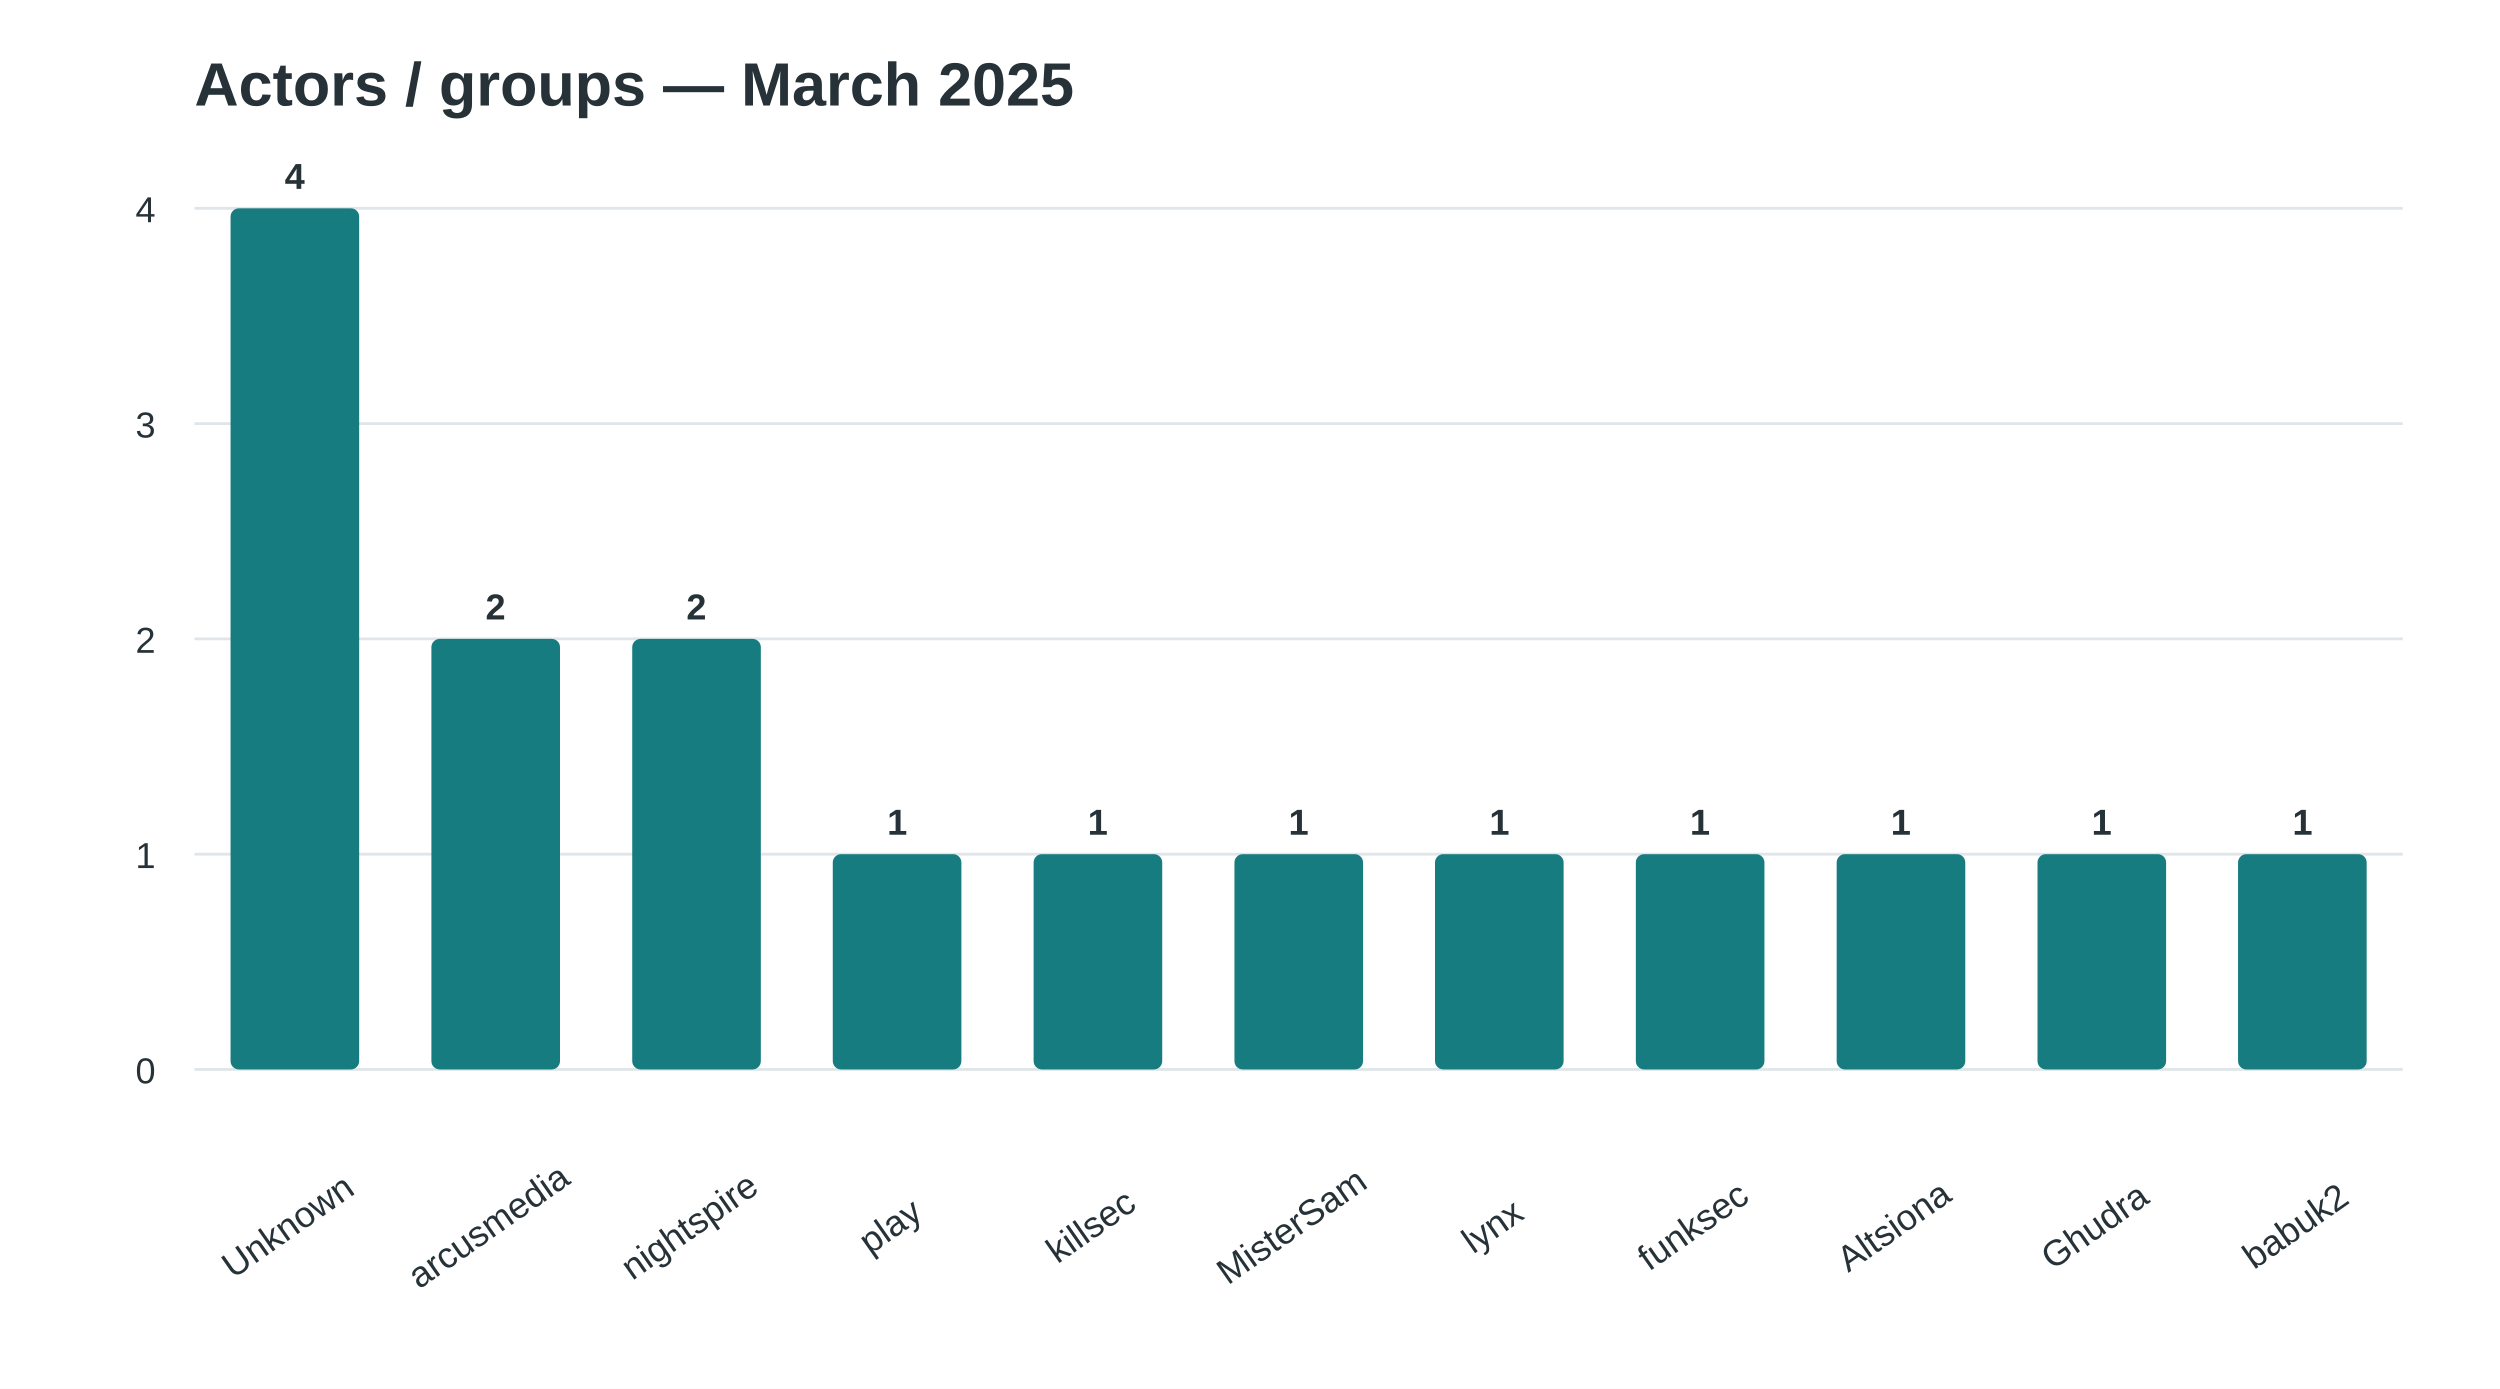
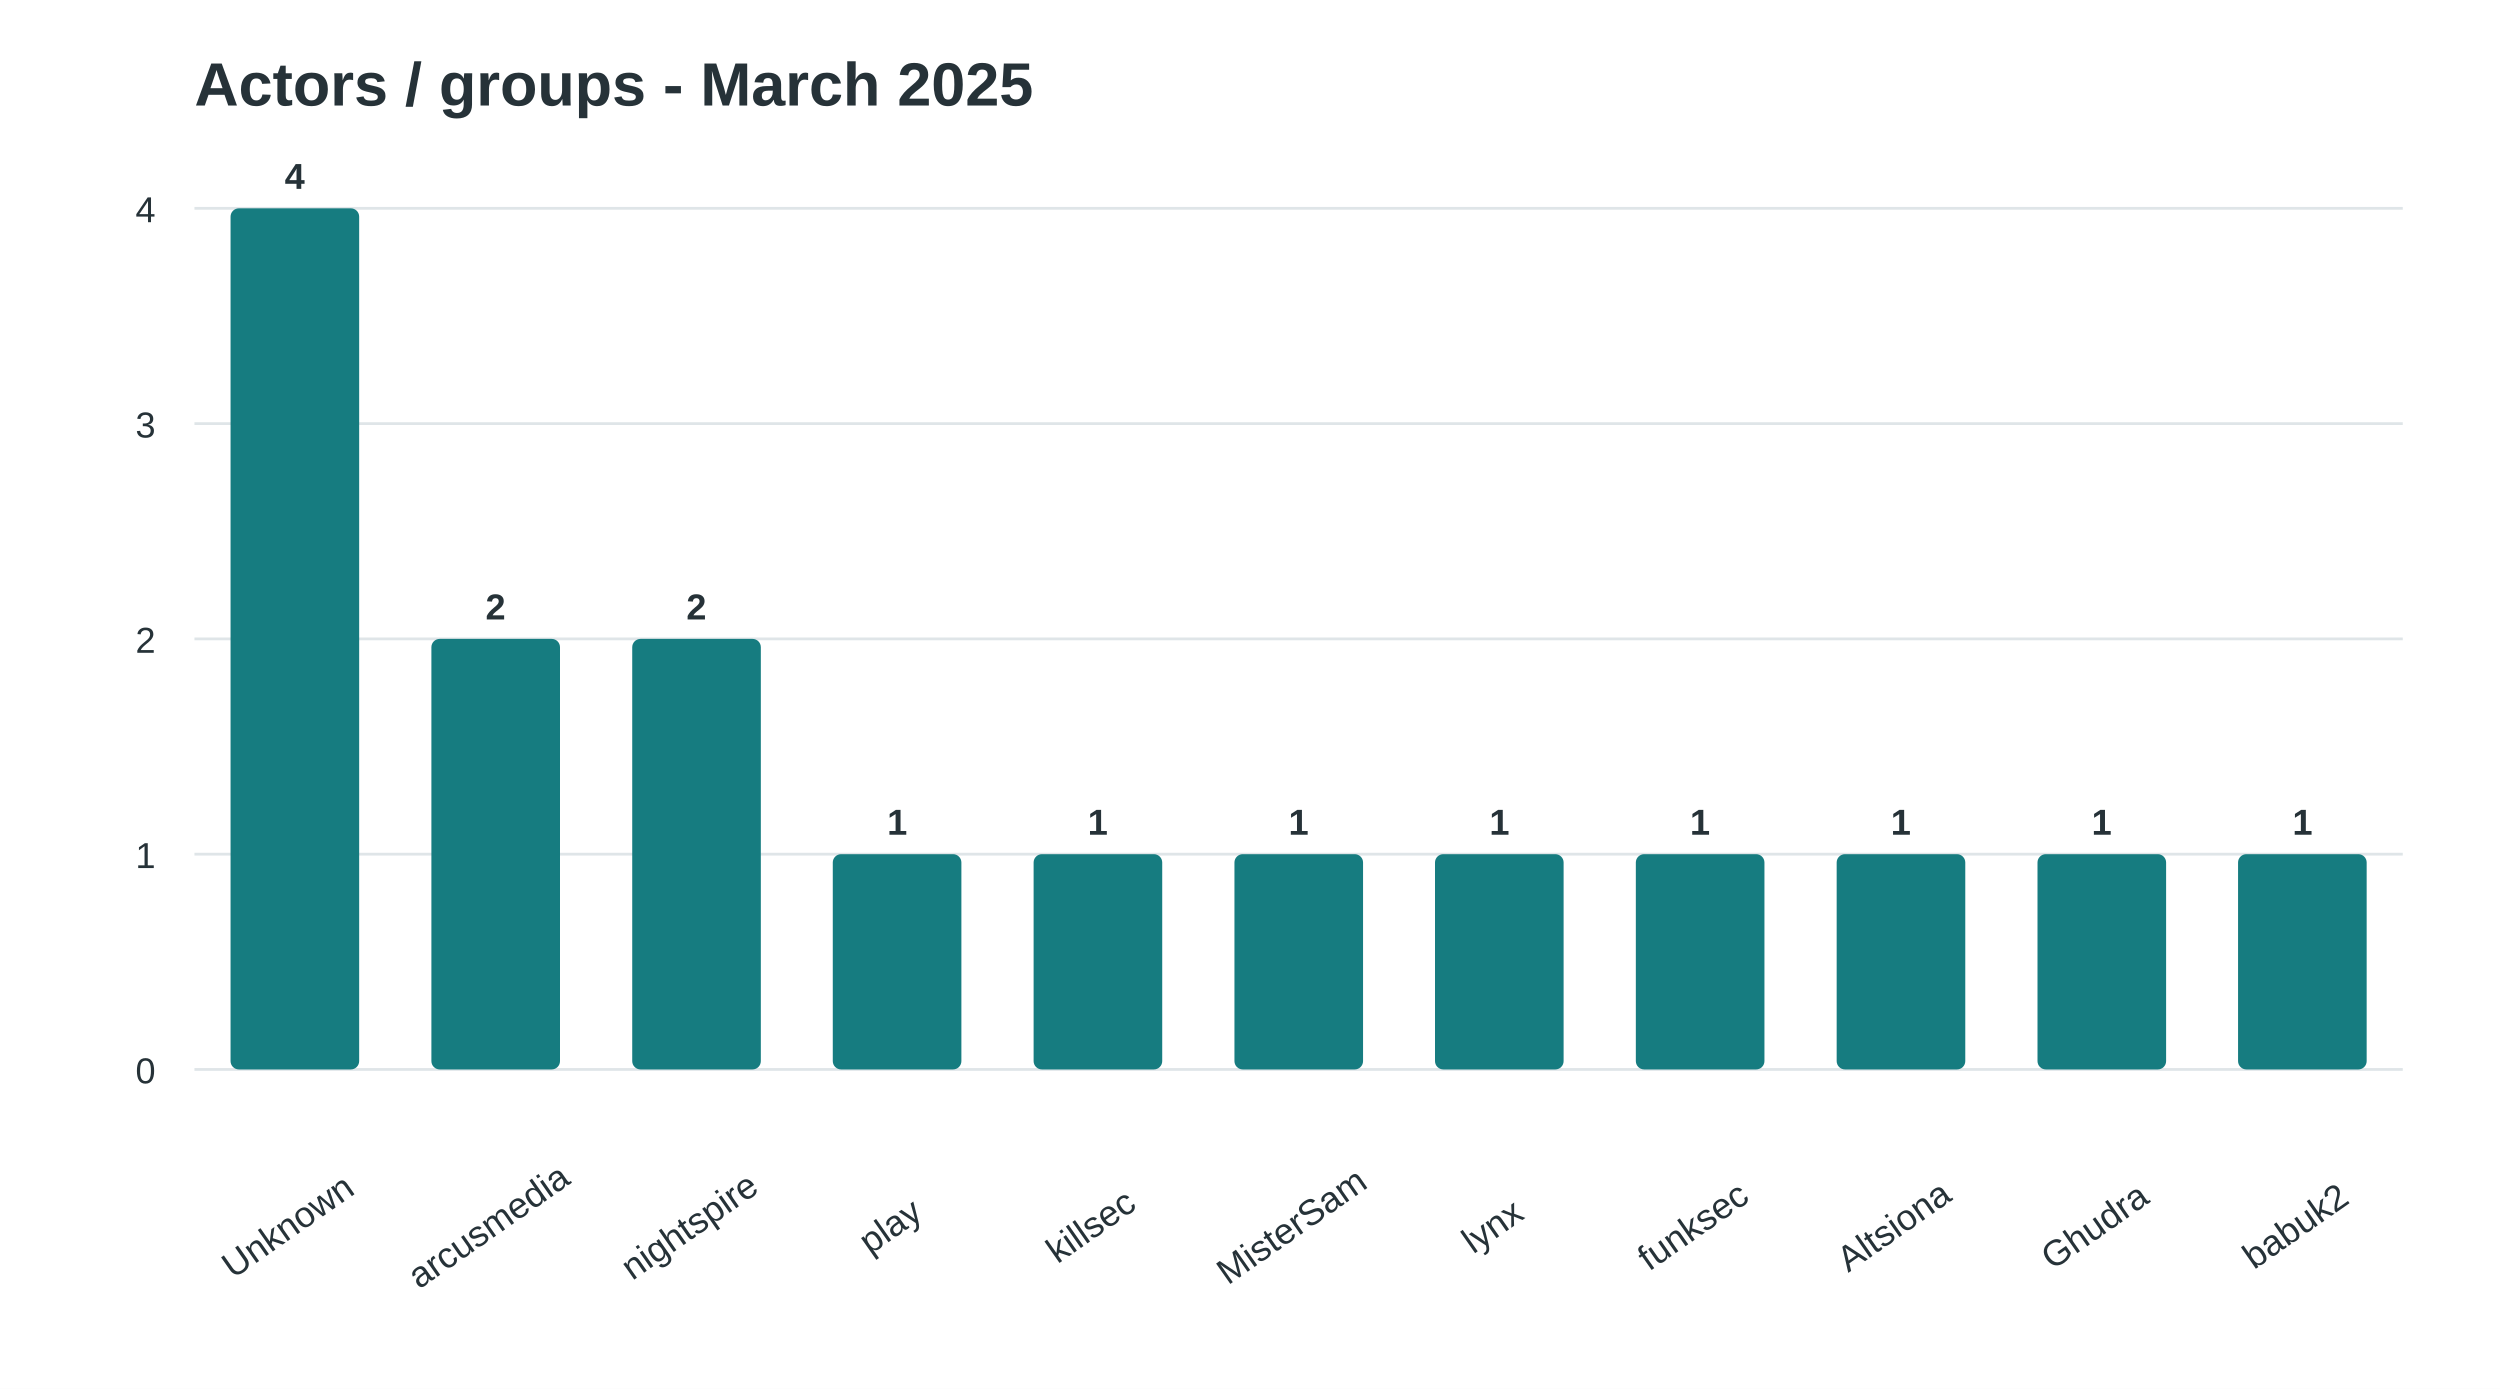
<svg xmlns="http://www.w3.org/2000/svg" width="900" height="500" viewBox="0 0 900 500">
  <rect width="100%" height="100%" fill="#fff" />
  <style>text{font-family:Arial,sans-serif;fill:#263238}.title{font-size:22px;font-weight:700}.label{font-size:13px}.value{font-size:13px;font-weight:700}.grid{stroke:#dfe5e8;stroke-width:1}</style>
-   <text x="70" y="38" class="title">Actors / groups — March 2025</text>
+   <text x="70" y="38" class="title">Actors / groups - March 2025</text>
  <line x1="70" y1="385.0" x2="865" y2="385.0" class="grid" />
  <text x="56" y="390.0" text-anchor="end" class="label">0</text>
  <line x1="70" y1="307.5" x2="865" y2="307.5" class="grid" />
  <text x="56" y="312.5" text-anchor="end" class="label">1</text>
  <line x1="70" y1="230.0" x2="865" y2="230.0" class="grid" />
  <text x="56" y="235.0" text-anchor="end" class="label">2</text>
  <line x1="70" y1="152.5" x2="865" y2="152.5" class="grid" />
  <text x="56" y="157.5" text-anchor="end" class="label">3</text>
  <line x1="70" y1="75.0" x2="865" y2="75.0" class="grid" />
  <text x="56" y="80.0" text-anchor="end" class="label">4</text>
  <rect x="83.0" y="75.0" width="46.3" height="310.0" rx="3" fill="#167c80" />
  <text x="106.1" y="68.0" text-anchor="middle" class="value">4</text>
  <text x="106.1" y="445" text-anchor="middle" class="label" transform="rotate(-35 106.1,445)">Unknown</text>
  <rect x="155.3" y="230.0" width="46.3" height="155.0" rx="3" fill="#167c80" />
  <text x="178.4" y="223.0" text-anchor="middle" class="value">2</text>
  <text x="178.4" y="445" text-anchor="middle" class="label" transform="rotate(-35 178.4,445)">arcusmedia</text>
  <rect x="227.6" y="230.0" width="46.3" height="155.0" rx="3" fill="#167c80" />
  <text x="250.7" y="223.0" text-anchor="middle" class="value">2</text>
  <text x="250.7" y="445" text-anchor="middle" class="label" transform="rotate(-35 250.7,445)">nightspire</text>
  <rect x="299.8" y="307.5" width="46.3" height="77.5" rx="3" fill="#167c80" />
  <text x="323.0" y="300.5" text-anchor="middle" class="value">1</text>
  <text x="323.0" y="445" text-anchor="middle" class="label" transform="rotate(-35 323.0,445)">play</text>
  <rect x="372.1" y="307.5" width="46.3" height="77.5" rx="3" fill="#167c80" />
  <text x="395.2" y="300.5" text-anchor="middle" class="value">1</text>
  <text x="395.2" y="445" text-anchor="middle" class="label" transform="rotate(-35 395.2,445)">killsec</text>
  <rect x="444.4" y="307.5" width="46.3" height="77.5" rx="3" fill="#167c80" />
  <text x="467.5" y="300.5" text-anchor="middle" class="value">1</text>
  <text x="467.5" y="445" text-anchor="middle" class="label" transform="rotate(-35 467.5,445)">MisterSam</text>
  <rect x="516.6" y="307.5" width="46.3" height="77.5" rx="3" fill="#167c80" />
  <text x="539.8" y="300.5" text-anchor="middle" class="value">1</text>
  <text x="539.8" y="445" text-anchor="middle" class="label" transform="rotate(-35 539.8,445)">lynx</text>
  <rect x="588.9" y="307.5" width="46.3" height="77.5" rx="3" fill="#167c80" />
  <text x="612.0" y="300.5" text-anchor="middle" class="value">1</text>
  <text x="612.0" y="445" text-anchor="middle" class="label" transform="rotate(-35 612.0,445)">funksec</text>
  <rect x="661.2" y="307.5" width="46.3" height="77.5" rx="3" fill="#167c80" />
  <text x="684.3" y="300.5" text-anchor="middle" class="value">1</text>
  <text x="684.3" y="445" text-anchor="middle" class="label" transform="rotate(-35 684.3,445)">Altsiona</text>
  <rect x="733.5" y="307.5" width="46.3" height="77.5" rx="3" fill="#167c80" />
  <text x="756.6" y="300.5" text-anchor="middle" class="value">1</text>
  <text x="756.6" y="445" text-anchor="middle" class="label" transform="rotate(-35 756.6,445)">Ghudra</text>
  <rect x="805.7" y="307.5" width="46.3" height="77.5" rx="3" fill="#167c80" />
  <text x="828.9" y="300.5" text-anchor="middle" class="value">1</text>
  <text x="828.9" y="445" text-anchor="middle" class="label" transform="rotate(-35 828.9,445)">babuk2</text>
</svg>
